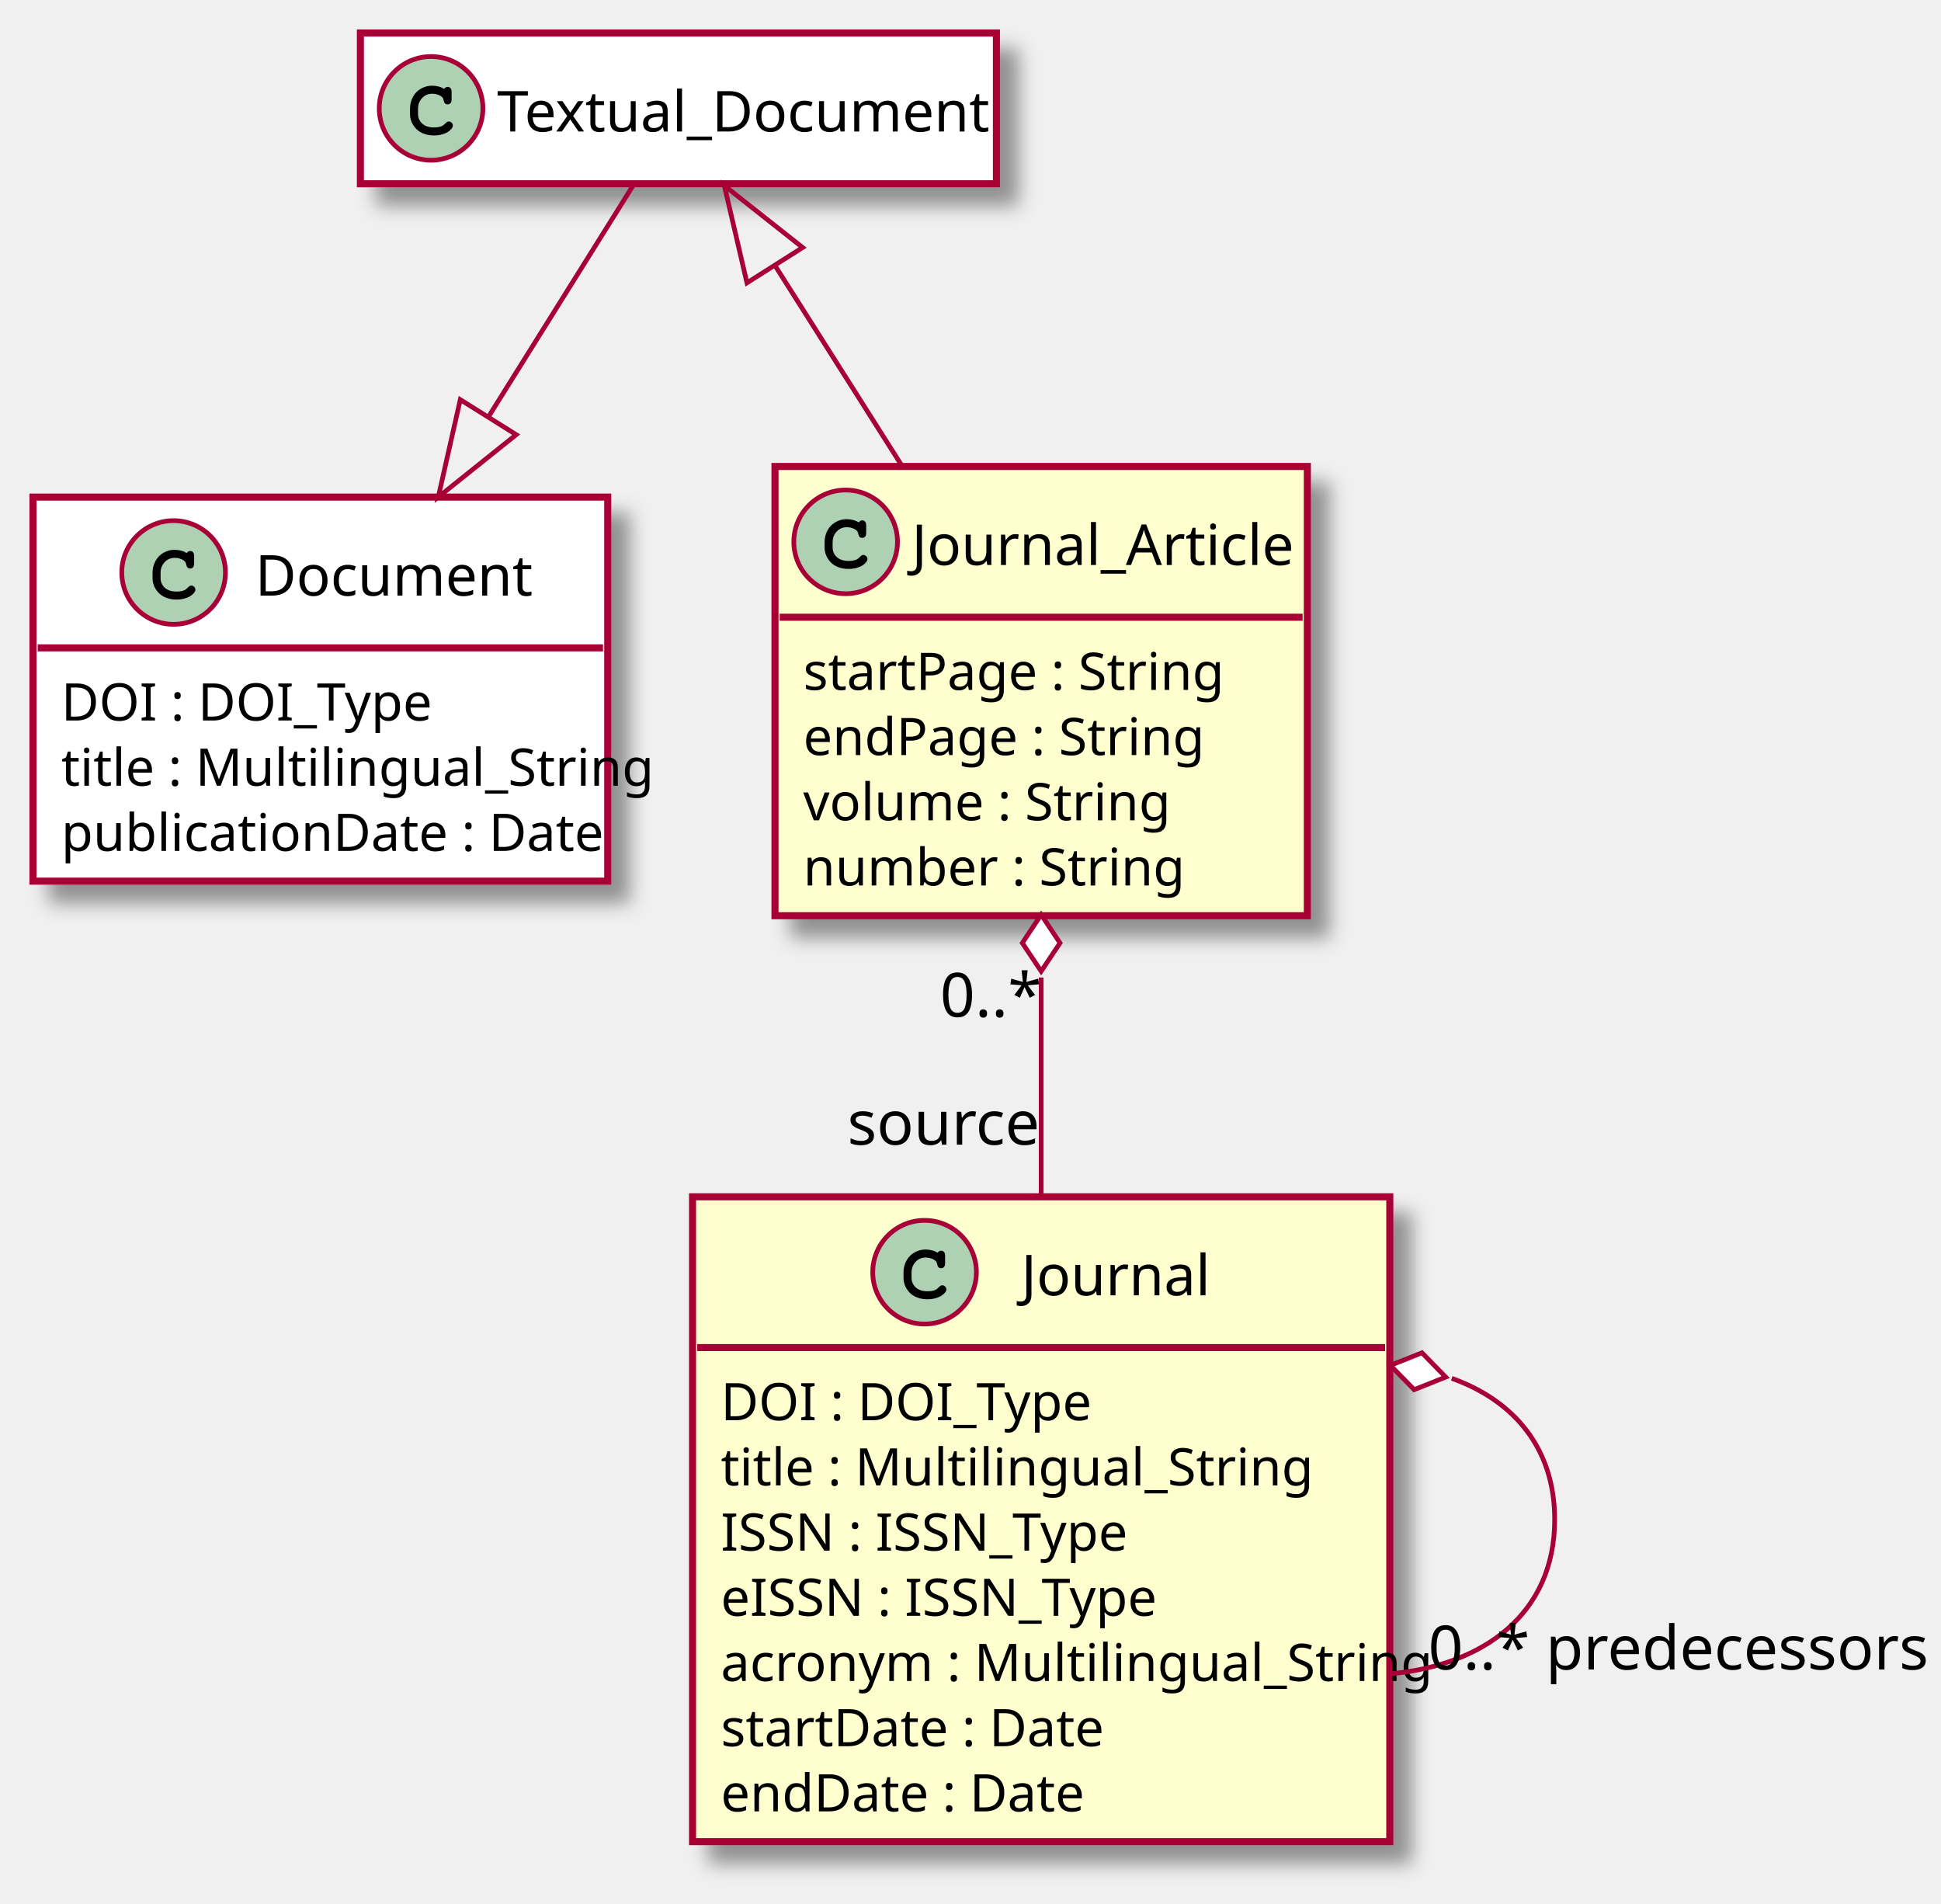
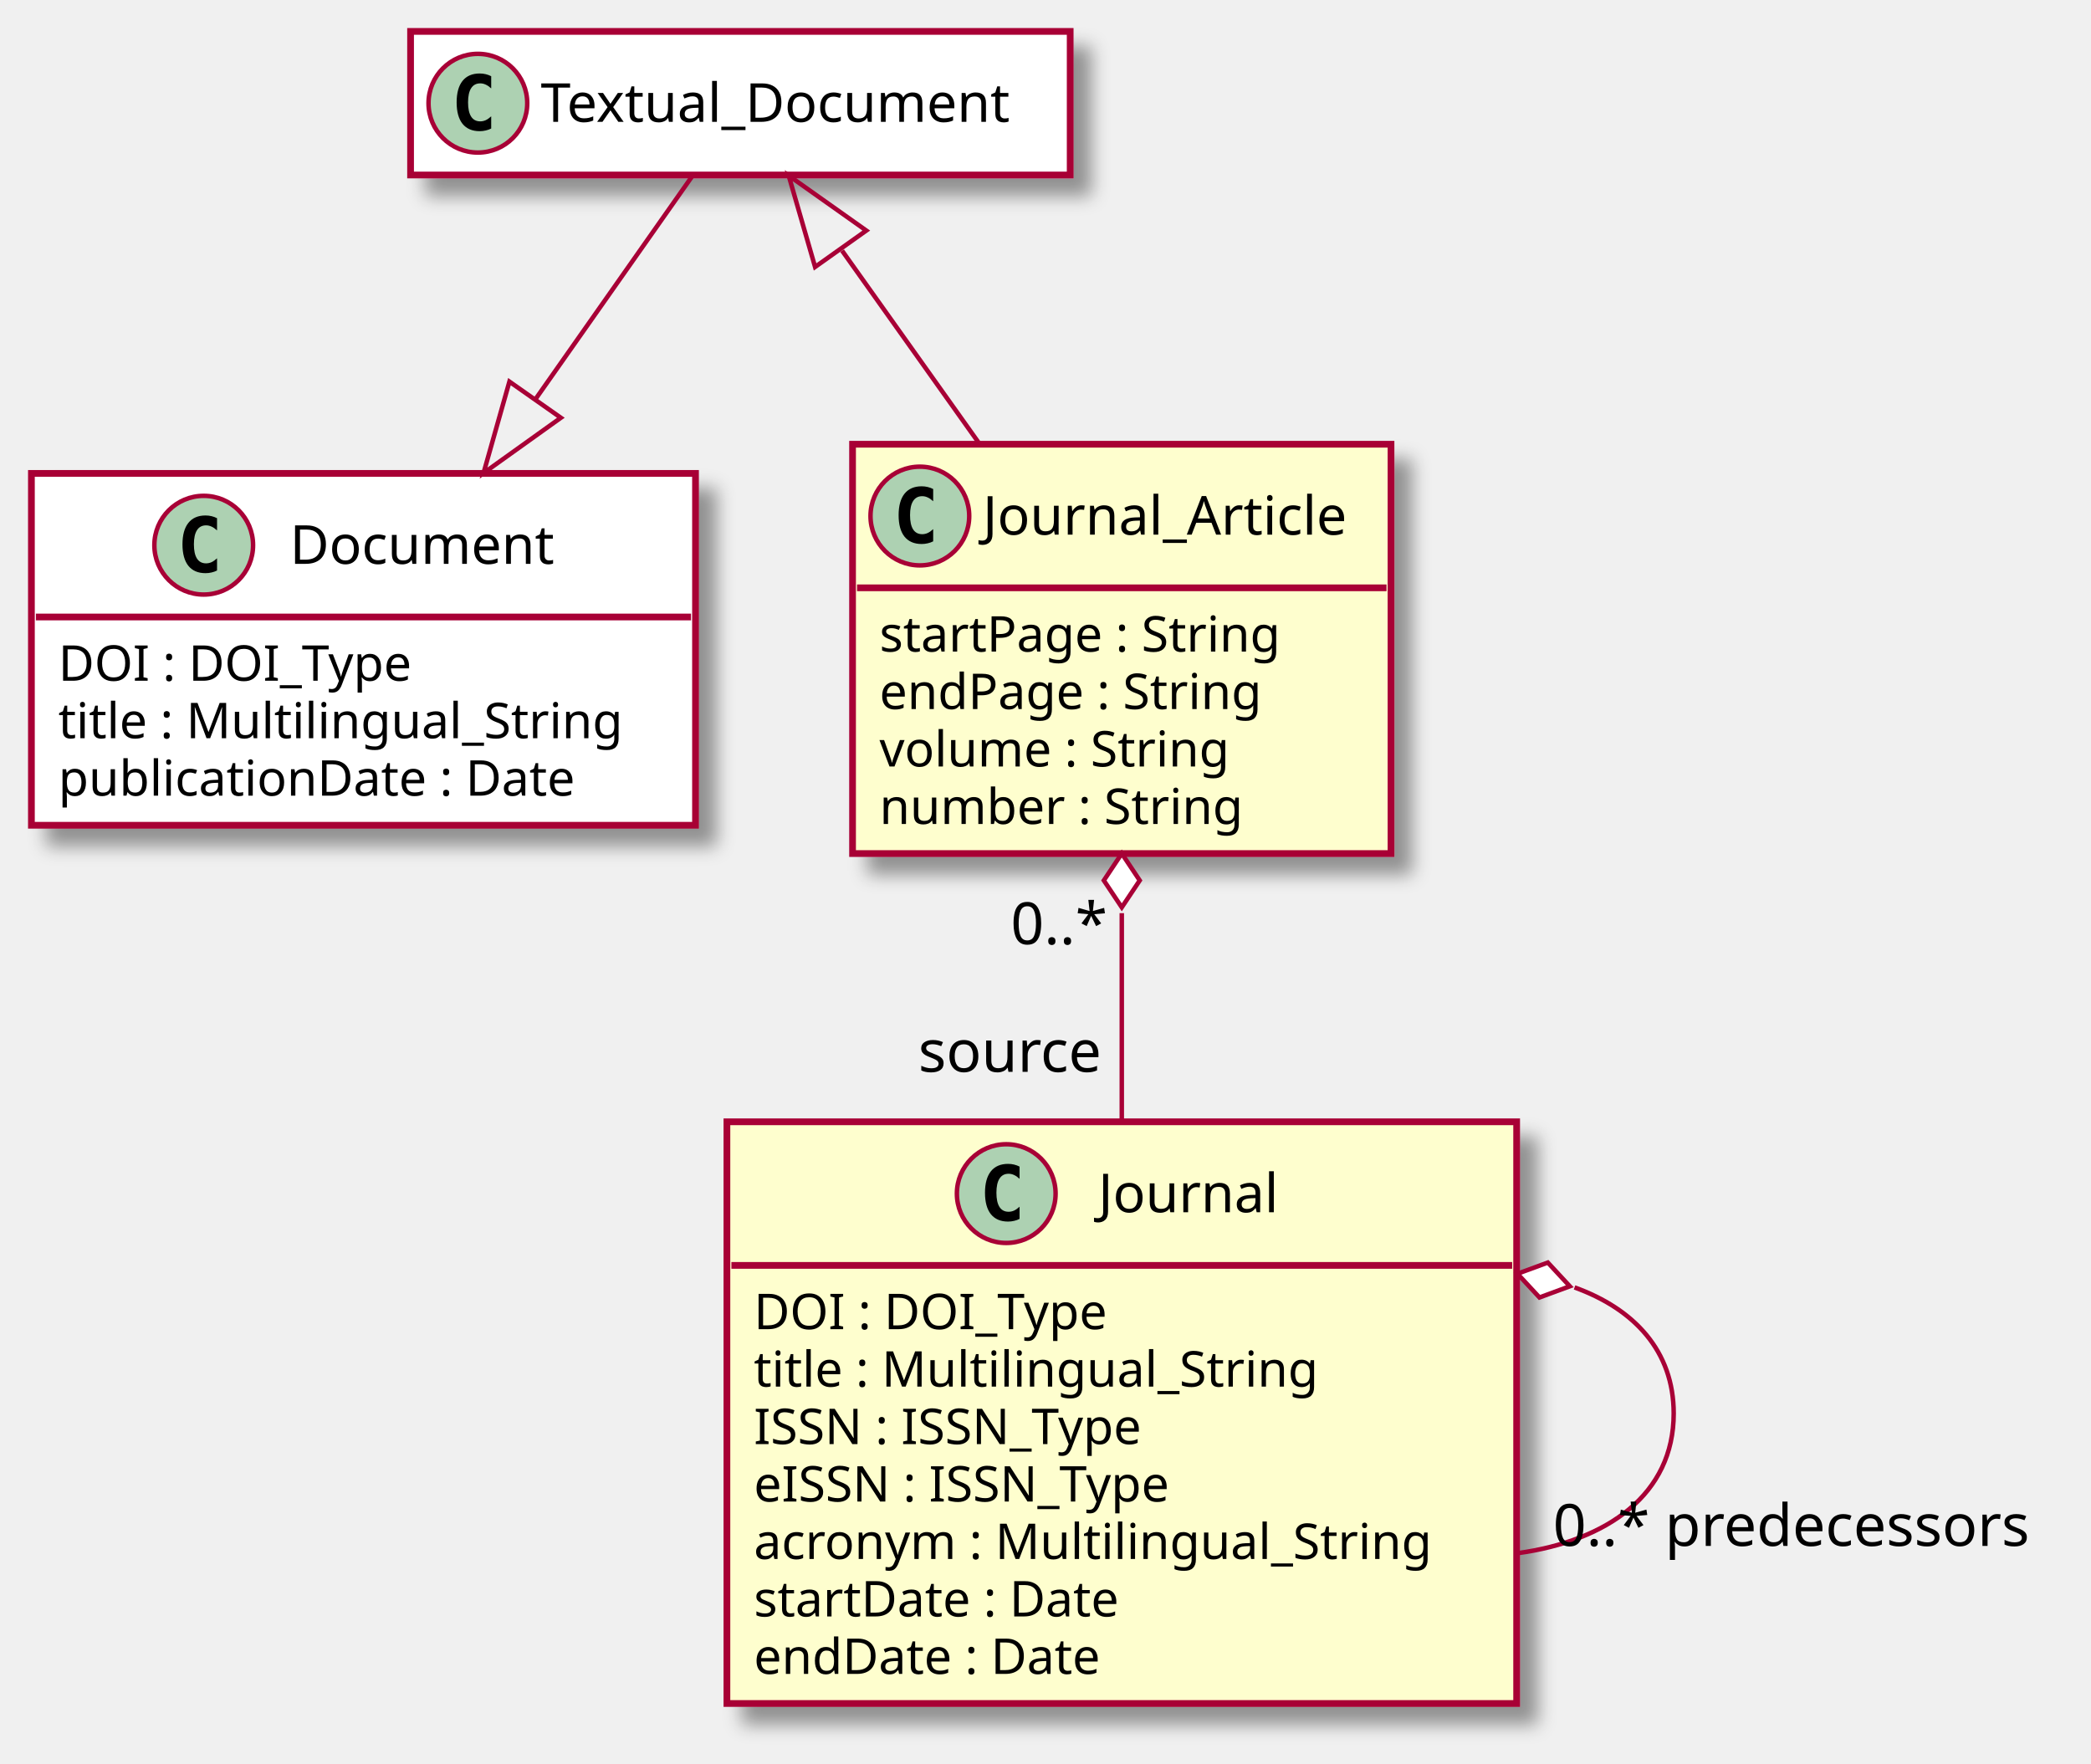
- <svg xmlns="http://www.w3.org/2000/svg" contentScriptType="application/ecmascript" contentStyleType="text/css" height="404px" preserveAspectRatio="none" style="width:412px;height:404px;background:#FFFFFF;" version="1.1" viewBox="0 0 412 404" width="412px" zoomAndPan="magnify">
+ <svg xmlns="http://www.w3.org/2000/svg" contentScriptType="application/ecmascript" contentStyleType="text/css" height="393px" preserveAspectRatio="none" style="width:466px;height:393px;background:#FFFFFF;" version="1.1" viewBox="0 0 466 393" width="466px" zoomAndPan="magnify">
  <defs>
    <filter height="300%" id="fnlbp3kcudv06" width="300%" x="-1" y="-1">
      <feGaussianBlur result="blurOut" stdDeviation="2.0" />
      <feColorMatrix in="blurOut" result="blurOut2" type="matrix" values="0 0 0 0 0 0 0 0 0 0 0 0 0 0 0 0 0 0 .4 0" />
      <feOffset dx="4.0" dy="4.0" in="blurOut2" result="blurOut3" />
      <feBlend in="SourceGraphic" in2="blurOut3" mode="normal" />
    </filter>
  </defs>
  <g>
-     <rect codeLine="7" fill="#FFFFFF" filter="url(#fnlbp3kcudv06)" height="81.508" id="Document" style="stroke:#A80036;stroke-width:1.5;" width="122" x="7" y="105.5" />
-     <ellipse cx="36.85" cy="121.5" fill="#ADD1B2" rx="11" ry="11" style="stroke:#A80036;stroke-width:1.0;" />
-     <path d="M39.616,117.375 Q39.772,117.156 39.959,117.047 Q40.147,116.938 40.366,116.938 Q40.741,116.938 40.975,117.203 Q41.209,117.453 41.209,118.062 L41.209,119.516 Q41.209,120.125 40.975,120.391 Q40.741,120.656 40.366,120.656 Q40.022,120.656 39.819,120.453 Q39.616,120.266 39.506,119.75 Q39.459,119.391 39.272,119.203 Q38.944,118.828 38.334,118.609 Q37.725,118.391 37.1,118.391 Q36.334,118.391 35.694,118.719 Q35.069,119.047 34.569,119.797 Q34.084,120.547 34.084,121.578 L34.084,122.672 Q34.084,123.906 34.975,124.734 Q35.866,125.547 37.459,125.547 Q38.397,125.547 39.053,125.297 Q39.444,125.141 39.866,124.703 Q40.131,124.438 40.272,124.359 Q40.428,124.281 40.631,124.281 Q40.959,124.281 41.209,124.547 Q41.475,124.797 41.475,125.141 Q41.475,125.484 41.131,125.891 Q40.631,126.469 39.834,126.797 Q38.756,127.25 37.459,127.25 Q35.944,127.25 34.741,126.625 Q33.756,126.125 33.069,125.062 Q32.381,123.984 32.381,122.703 L32.381,121.547 Q32.381,120.219 32.991,119.078 Q33.616,117.922 34.709,117.312 Q35.803,116.688 37.038,116.688 Q37.772,116.688 38.413,116.859 Q39.069,117.016 39.616,117.375 Z " fill="#000000" />
-     <text fill="#000000" font-family="sans-serif" font-size="12" lengthAdjust="spacing" textLength="57" x="54.15" y="126.41">Document</text>
-     <line style="stroke:#A80036;stroke-width:1.5;" x1="8" x2="128" y1="137.5" y2="137.5" />
-     <text fill="#000000" font-family="sans-serif" font-size="11" lengthAdjust="spacing" textLength="73" x="13" y="152.919">DOI : DOI_Type</text>
-     <text fill="#000000" font-family="sans-serif" font-size="11" lengthAdjust="spacing" textLength="110" x="13" y="166.755">title : Multilingual_String</text>
-     <text fill="#000000" font-family="sans-serif" font-size="11" lengthAdjust="spacing" textLength="104" x="13" y="180.591">publicationDate : Date</text>
-     <rect codeLine="12" fill="#FFFFFF" filter="url(#fnlbp3kcudv06)" height="32" id="Textual_Document" style="stroke:#A80036;stroke-width:1.5;" width="135" x="76.5" y="7" />
-     <ellipse cx="91.5" cy="23" fill="#ADD1B2" rx="11" ry="11" style="stroke:#A80036;stroke-width:1.0;" />
-     <path d="M94.266,18.875 Q94.422,18.656 94.609,18.547 Q94.797,18.438 95.016,18.438 Q95.391,18.438 95.625,18.703 Q95.859,18.953 95.859,19.562 L95.859,21.016 Q95.859,21.625 95.625,21.891 Q95.391,22.156 95.016,22.156 Q94.672,22.156 94.469,21.953 Q94.266,21.766 94.156,21.25 Q94.109,20.891 93.922,20.703 Q93.594,20.328 92.984,20.109 Q92.375,19.891 91.75,19.891 Q90.984,19.891 90.344,20.219 Q89.719,20.547 89.219,21.297 Q88.734,22.047 88.734,23.078 L88.734,24.172 Q88.734,25.406 89.625,26.234 Q90.516,27.047 92.109,27.047 Q93.047,27.047 93.703,26.797 Q94.094,26.641 94.516,26.203 Q94.781,25.938 94.922,25.859 Q95.078,25.781 95.281,25.781 Q95.609,25.781 95.859,26.047 Q96.125,26.297 96.125,26.641 Q96.125,26.984 95.781,27.391 Q95.281,27.969 94.484,28.297 Q93.406,28.75 92.109,28.75 Q90.594,28.75 89.391,28.125 Q88.406,27.625 87.719,26.562 Q87.031,25.484 87.031,24.203 L87.031,23.047 Q87.031,21.719 87.641,20.578 Q88.266,19.422 89.359,18.812 Q90.453,18.188 91.688,18.188 Q92.422,18.188 93.062,18.359 Q93.719,18.516 94.266,18.875 Z " fill="#000000" />
-     <text fill="#000000" font-family="sans-serif" font-size="12" lengthAdjust="spacing" textLength="103" x="105.5" y="27.91">Textual_Document</text>
-     <rect codeLine="22" fill="#FEFECE" filter="url(#fnlbp3kcudv06)" height="136.852" id="Journal" style="stroke:#A80036;stroke-width:1.5;" width="148" x="147" y="254" />
-     <ellipse cx="196.25" cy="270" fill="#ADD1B2" rx="11" ry="11" style="stroke:#A80036;stroke-width:1.0;" />
-     <path d="M199.016,265.875 Q199.172,265.656 199.359,265.547 Q199.547,265.438 199.766,265.438 Q200.141,265.438 200.375,265.703 Q200.609,265.953 200.609,266.562 L200.609,268.016 Q200.609,268.625 200.375,268.891 Q200.141,269.156 199.766,269.156 Q199.422,269.156 199.219,268.953 Q199.016,268.766 198.906,268.25 Q198.859,267.891 198.672,267.703 Q198.344,267.328 197.734,267.109 Q197.125,266.891 196.5,266.891 Q195.734,266.891 195.094,267.219 Q194.469,267.547 193.969,268.297 Q193.484,269.047 193.484,270.078 L193.484,271.172 Q193.484,272.406 194.375,273.234 Q195.266,274.047 196.859,274.047 Q197.797,274.047 198.453,273.797 Q198.844,273.641 199.266,273.203 Q199.531,272.938 199.672,272.859 Q199.828,272.781 200.031,272.781 Q200.359,272.781 200.609,273.047 Q200.875,273.297 200.875,273.641 Q200.875,273.984 200.531,274.391 Q200.031,274.969 199.234,275.297 Q198.156,275.75 196.859,275.75 Q195.344,275.75 194.141,275.125 Q193.156,274.625 192.469,273.562 Q191.781,272.484 191.781,271.203 L191.781,270.047 Q191.781,268.719 192.391,267.578 Q193.016,266.422 194.109,265.812 Q195.203,265.188 196.438,265.188 Q197.172,265.188 197.812,265.359 Q198.469,265.516 199.016,265.875 Z " fill="#000000" />
-     <text fill="#000000" font-family="sans-serif" font-size="12" lengthAdjust="spacing" textLength="41" x="216.75" y="274.91">Journal</text>
-     <line style="stroke:#A80036;stroke-width:1.5;" x1="148" x2="294" y1="286" y2="286" />
-     <text fill="#000000" font-family="sans-serif" font-size="11" lengthAdjust="spacing" textLength="73" x="153" y="301.419">DOI : DOI_Type</text>
-     <text fill="#000000" font-family="sans-serif" font-size="11" lengthAdjust="spacing" textLength="110" x="153" y="315.255">title : Multilingual_String</text>
-     <text fill="#000000" font-family="sans-serif" font-size="11" lengthAdjust="spacing" textLength="85" x="153" y="329.091">ISSN : ISSN_Type</text>
-     <text fill="#000000" font-family="sans-serif" font-size="11" lengthAdjust="spacing" textLength="91" x="153" y="342.927">eISSN : ISSN_Type</text>
-     <text fill="#000000" font-family="sans-serif" font-size="11" lengthAdjust="spacing" textLength="136" x="153" y="356.763">acronym : Multilingual_String</text>
-     <text fill="#000000" font-family="sans-serif" font-size="11" lengthAdjust="spacing" textLength="75" x="153" y="370.599">startDate : Date</text>
-     <text fill="#000000" font-family="sans-serif" font-size="11" lengthAdjust="spacing" textLength="71" x="153" y="384.435">endDate : Date</text>
-     <rect codeLine="32" fill="#FEFECE" filter="url(#fnlbp3kcudv06)" height="95.344" id="Journal_Article" style="stroke:#A80036;stroke-width:1.5;" width="113" x="164.5" y="99" />
-     <ellipse cx="179.5" cy="115" fill="#ADD1B2" rx="11" ry="11" style="stroke:#A80036;stroke-width:1.0;" />
-     <path d="M182.266,110.875 Q182.422,110.656 182.609,110.547 Q182.797,110.438 183.016,110.438 Q183.391,110.438 183.625,110.703 Q183.859,110.953 183.859,111.562 L183.859,113.016 Q183.859,113.625 183.625,113.891 Q183.391,114.156 183.016,114.156 Q182.672,114.156 182.469,113.953 Q182.266,113.766 182.156,113.25 Q182.109,112.891 181.922,112.703 Q181.594,112.328 180.984,112.109 Q180.375,111.891 179.75,111.891 Q178.984,111.891 178.344,112.219 Q177.719,112.547 177.219,113.297 Q176.734,114.047 176.734,115.078 L176.734,116.172 Q176.734,117.406 177.625,118.234 Q178.516,119.047 180.109,119.047 Q181.047,119.047 181.703,118.797 Q182.094,118.641 182.516,118.203 Q182.781,117.938 182.922,117.859 Q183.078,117.781 183.281,117.781 Q183.609,117.781 183.859,118.047 Q184.125,118.297 184.125,118.641 Q184.125,118.984 183.781,119.391 Q183.281,119.969 182.484,120.297 Q181.406,120.75 180.109,120.75 Q178.594,120.75 177.391,120.125 Q176.406,119.625 175.719,118.562 Q175.031,117.484 175.031,116.203 L175.031,115.047 Q175.031,113.719 175.641,112.578 Q176.266,111.422 177.359,110.812 Q178.453,110.188 179.688,110.188 Q180.422,110.188 181.062,110.359 Q181.719,110.516 182.266,110.875 Z " fill="#000000" />
-     <text fill="#000000" font-family="sans-serif" font-size="12" lengthAdjust="spacing" textLength="81" x="193.5" y="119.91">Journal_Article</text>
-     <line style="stroke:#A80036;stroke-width:1.5;" x1="165.5" x2="276.5" y1="131" y2="131" />
-     <text fill="#000000" font-family="sans-serif" font-size="11" lengthAdjust="spacing" textLength="83" x="170.5" y="146.419">startPage : String</text>
-     <text fill="#000000" font-family="sans-serif" font-size="11" lengthAdjust="spacing" textLength="79" x="170.5" y="160.255">endPage : String</text>
-     <text fill="#000000" font-family="sans-serif" font-size="11" lengthAdjust="spacing" textLength="71" x="170.5" y="174.091">volume : String</text>
-     <text fill="#000000" font-family="sans-serif" font-size="11" lengthAdjust="spacing" textLength="73" x="170.5" y="187.927">number : String</text>
-     <path codeLine="95" d="M134.37,39.39 C126.53,51.92 114.95,70.44 103.65,88.51 " fill="none" id="Textual_Document-to-Document" style="stroke:#A80036;stroke-width:1.0;" />
-     <polygon fill="none" points="109.57,92.25,93.03,105.49,97.7,84.82,109.57,92.25" style="stroke:#A80036;stroke-width:1.0;" />
-     <path codeLine="92" d="M164.57,56.46 C172.81,69.46 182.46,84.69 191.43,98.84 " fill="none" id="Textual_Document-backto-Journal_Article" style="stroke:#A80036;stroke-width:1.0;" />
-     <polygon fill="none" points="158.55,60.03,153.75,39.39,170.37,52.53,158.55,60.03" style="stroke:#A80036;stroke-width:1.0;" />
-     <path codeLine="101" d="M308.15,292.53 C321.18,297.18 330,307.17 330,322.5 C330,342.52 314.95,353.43 295.13,355.23 " fill="none" id="Journal-backto-Journal" style="stroke:#A80036;stroke-width:1.0;" />
-     <polygon fill="#FFFFFF" points="295.13,289.77,300.168,294.929,306.868,292.263,301.83,287.104,295.13,289.77" style="stroke:#A80036;stroke-width:1.0;" />
-     <text fill="#000000" font-family="sans-serif" font-size="13" lengthAdjust="spacing" textLength="102" x="303.146" y="354.325">0..* predecessors</text>
-     <path codeLine="105" d="M221,207.46 C221,222.4 221,238.52 221,253.8 " fill="none" id="Journal_Article-backto-Journal" style="stroke:#A80036;stroke-width:1.0;" />
-     <polygon fill="#FFFFFF" points="221,194.13,217,200.13,221,206.13,225,200.13,221,194.13" style="stroke:#A80036;stroke-width:1.0;" />
-     <text fill="#000000" font-family="sans-serif" font-size="13" lengthAdjust="spacing" textLength="20" x="199.531" y="215.796">0..*</text>
-     <text fill="#000000" font-family="sans-serif" font-size="13" lengthAdjust="spacing" textLength="39" x="179.867" y="242.933">source</text>
+     <rect codeLine="7" fill="#FFFFFF" filter="url(#fnlbp3kcudv06)" height="78.414" id="Document" style="stroke:#A80036;stroke-width:1.5;" width="148" x="7" y="105.5" />
+     <ellipse cx="45.4" cy="121.5" fill="#ADD1B2" rx="11" ry="11" style="stroke:#A80036;stroke-width:1.0;" />
+     <path d="M48.369,127.141 Q47.791,127.438 47.15,127.578 Q46.509,127.734 45.806,127.734 Q43.306,127.734 41.978,126.094 Q40.666,124.438 40.666,121.312 Q40.666,118.188 41.978,116.531 Q43.306,114.875 45.806,114.875 Q46.509,114.875 47.15,115.031 Q47.806,115.188 48.369,115.484 L48.369,118.203 Q47.744,117.625 47.15,117.359 Q46.556,117.078 45.931,117.078 Q44.587,117.078 43.9,118.156 Q43.212,119.219 43.212,121.312 Q43.212,123.406 43.9,124.484 Q44.587,125.547 45.931,125.547 Q46.556,125.547 47.15,125.281 Q47.744,125 48.369,124.422 L48.369,127.141 Z " fill="#000000" />
+     <text fill="#000000" font-family="sans-serif" font-size="12" lengthAdjust="spacing" textLength="64" x="64.6" y="125.654">Document</text>
+     <line style="stroke:#A80036;stroke-width:1.5;" x1="8" x2="154" y1="137.5" y2="137.5" />
+     <text fill="#000000" font-family="sans-serif" font-size="11" lengthAdjust="spacing" textLength="85" x="13" y="151.71">DOI : DOI_Type</text>
+     <text fill="#000000" font-family="sans-serif" font-size="11" lengthAdjust="spacing" textLength="136" x="13" y="164.515">title : Multilingual_String</text>
+     <text fill="#000000" font-family="sans-serif" font-size="11" lengthAdjust="spacing" textLength="125" x="13" y="177.32">publicationDate : Date</text>
+     <rect codeLine="12" fill="#FFFFFF" filter="url(#fnlbp3kcudv06)" height="32" id="Textual_Document" style="stroke:#A80036;stroke-width:1.5;" width="147" x="91.5" y="7" />
+     <ellipse cx="106.5" cy="23" fill="#ADD1B2" rx="11" ry="11" style="stroke:#A80036;stroke-width:1.0;" />
+     <path d="M109.469,28.641 Q108.891,28.938 108.25,29.078 Q107.609,29.234 106.906,29.234 Q104.406,29.234 103.078,27.594 Q101.766,25.938 101.766,22.812 Q101.766,19.688 103.078,18.031 Q104.406,16.375 106.906,16.375 Q107.609,16.375 108.25,16.531 Q108.906,16.688 109.469,16.984 L109.469,19.703 Q108.844,19.125 108.25,18.859 Q107.656,18.578 107.031,18.578 Q105.688,18.578 105,19.656 Q104.312,20.719 104.312,22.812 Q104.312,24.906 105,25.984 Q105.688,27.047 107.031,27.047 Q107.656,27.047 108.25,26.781 Q108.844,26.5 109.469,25.922 L109.469,28.641 Z " fill="#000000" />
+     <text fill="#000000" font-family="sans-serif" font-size="12" lengthAdjust="spacing" textLength="115" x="120.5" y="27.154">Textual_Document</text>
+     <rect codeLine="22" fill="#FEFECE" filter="url(#fnlbp3kcudv06)" height="129.633" id="Journal" style="stroke:#A80036;stroke-width:1.5;" width="176" x="162" y="250" />
+     <ellipse cx="224.25" cy="266" fill="#ADD1B2" rx="11" ry="11" style="stroke:#A80036;stroke-width:1.0;" />
+     <path d="M227.219,271.641 Q226.641,271.938 226,272.078 Q225.359,272.234 224.656,272.234 Q222.156,272.234 220.828,270.594 Q219.516,268.938 219.516,265.812 Q219.516,262.688 220.828,261.031 Q222.156,259.375 224.656,259.375 Q225.359,259.375 226,259.531 Q226.656,259.688 227.219,259.984 L227.219,262.703 Q226.594,262.125 226,261.859 Q225.406,261.578 224.781,261.578 Q223.438,261.578 222.75,262.656 Q222.062,263.719 222.062,265.812 Q222.062,267.906 222.75,268.984 Q223.438,270.047 224.781,270.047 Q225.406,270.047 226,269.781 Q226.594,269.5 227.219,268.922 L227.219,271.641 Z " fill="#000000" />
+     <text fill="#000000" font-family="sans-serif" font-size="12" lengthAdjust="spacing" textLength="43" x="244.75" y="270.154">Journal</text>
+     <line style="stroke:#A80036;stroke-width:1.5;" x1="163" x2="337" y1="282" y2="282" />
+     <text fill="#000000" font-family="sans-serif" font-size="11" lengthAdjust="spacing" textLength="85" x="168" y="296.21">DOI : DOI_Type</text>
+     <text fill="#000000" font-family="sans-serif" font-size="11" lengthAdjust="spacing" textLength="136" x="168" y="309.015">title : Multilingual_String</text>
+     <text fill="#000000" font-family="sans-serif" font-size="11" lengthAdjust="spacing" textLength="99" x="168" y="321.82">ISSN : ISSN_Type</text>
+     <text fill="#000000" font-family="sans-serif" font-size="11" lengthAdjust="spacing" textLength="106" x="168" y="334.625">eISSN : ISSN_Type</text>
+     <text fill="#000000" font-family="sans-serif" font-size="11" lengthAdjust="spacing" textLength="164" x="168" y="347.429">acronym : Multilingual_String</text>
+     <text fill="#000000" font-family="sans-serif" font-size="11" lengthAdjust="spacing" textLength="91" x="168" y="360.234">startDate : Date</text>
+     <text fill="#000000" font-family="sans-serif" font-size="11" lengthAdjust="spacing" textLength="85" x="168" y="373.039">endDate : Date</text>
+     <rect codeLine="32" fill="#FEFECE" filter="url(#fnlbp3kcudv06)" height="91.219" id="Journal_Article" style="stroke:#A80036;stroke-width:1.5;" width="120" x="190" y="99" />
+     <ellipse cx="205" cy="115" fill="#ADD1B2" rx="11" ry="11" style="stroke:#A80036;stroke-width:1.0;" />
+     <path d="M207.969,120.641 Q207.391,120.938 206.75,121.078 Q206.109,121.234 205.406,121.234 Q202.906,121.234 201.578,119.594 Q200.266,117.938 200.266,114.812 Q200.266,111.688 201.578,110.031 Q202.906,108.375 205.406,108.375 Q206.109,108.375 206.75,108.531 Q207.406,108.688 207.969,108.984 L207.969,111.703 Q207.344,111.125 206.75,110.859 Q206.156,110.578 205.531,110.578 Q204.188,110.578 203.5,111.656 Q202.812,112.719 202.812,114.812 Q202.812,116.906 203.5,117.984 Q204.188,119.047 205.531,119.047 Q206.156,119.047 206.75,118.781 Q207.344,118.5 207.969,117.922 L207.969,120.641 Z " fill="#000000" />
+     <text fill="#000000" font-family="sans-serif" font-size="12" lengthAdjust="spacing" textLength="88" x="219" y="119.154">Journal_Article</text>
+     <line style="stroke:#A80036;stroke-width:1.5;" x1="191" x2="309" y1="131" y2="131" />
+     <text fill="#000000" font-family="sans-serif" font-size="11" lengthAdjust="spacing" textLength="101" x="196" y="145.21">startPage : String</text>
+     <text fill="#000000" font-family="sans-serif" font-size="11" lengthAdjust="spacing" textLength="95" x="196" y="158.015">endPage : String</text>
+     <text fill="#000000" font-family="sans-serif" font-size="11" lengthAdjust="spacing" textLength="87" x="196" y="170.82">volume : String</text>
+     <text fill="#000000" font-family="sans-serif" font-size="11" lengthAdjust="spacing" textLength="90" x="196" y="183.625">number : String</text>
+     <path codeLine="95" d="M154.36,39.13 C145.44,51.83 132.13,70.77 119.28,89.04 " fill="none" id="Textual_Document-to-Document" style="stroke:#A80036;stroke-width:1.0;" />
+     <polygon fill="none" points="124.99,93.1,107.76,105.43,113.53,85.05,124.99,93.1" style="stroke:#A80036;stroke-width:1.0;" />
+     <path codeLine="92" d="M187.67,55.87 C197.06,69.08 208.12,84.62 218.3,98.93 " fill="none" id="Textual_Document-backto-Journal_Article" style="stroke:#A80036;stroke-width:1.0;" />
+     <polygon fill="none" points="181.65,59.49,175.77,39.13,193.06,51.38,181.65,59.49" style="stroke:#A80036;stroke-width:1.0;" />
+     <path codeLine="101" d="M350.9,286.91 C364.19,291.7 373,301.07 373,315 C373,333.01 358.27,343.39 338.18,346.14 " fill="none" id="Journal-backto-Journal" style="stroke:#A80036;stroke-width:1.0;" />
+     <polygon fill="#FFFFFF" points="338.18,283.86,343.083,289.148,349.85,286.656,344.947,281.368,338.18,283.86" style="stroke:#A80036;stroke-width:1.0;" />
+     <text fill="#000000" font-family="sans-serif" font-size="13" lengthAdjust="spacing" textLength="113" x="346.092" y="344.513">0..* predecessors</text>
+     <path codeLine="105" d="M250,203.5 C250,218.4 250,234.53 250,249.73 " fill="none" id="Journal_Article-backto-Journal" style="stroke:#A80036;stroke-width:1.0;" />
+     <polygon fill="#FFFFFF" points="250,190.21,246,196.21,250,202.21,254,196.21,250,190.21" style="stroke:#A80036;stroke-width:1.0;" />
+     <text fill="#000000" font-family="sans-serif" font-size="13" lengthAdjust="spacing" textLength="23" x="225.239" y="210.418">0..*</text>
+     <text fill="#000000" font-family="sans-serif" font-size="13" lengthAdjust="spacing" textLength="43" x="204.648" y="238.865">source</text>
  </g>
</svg>
